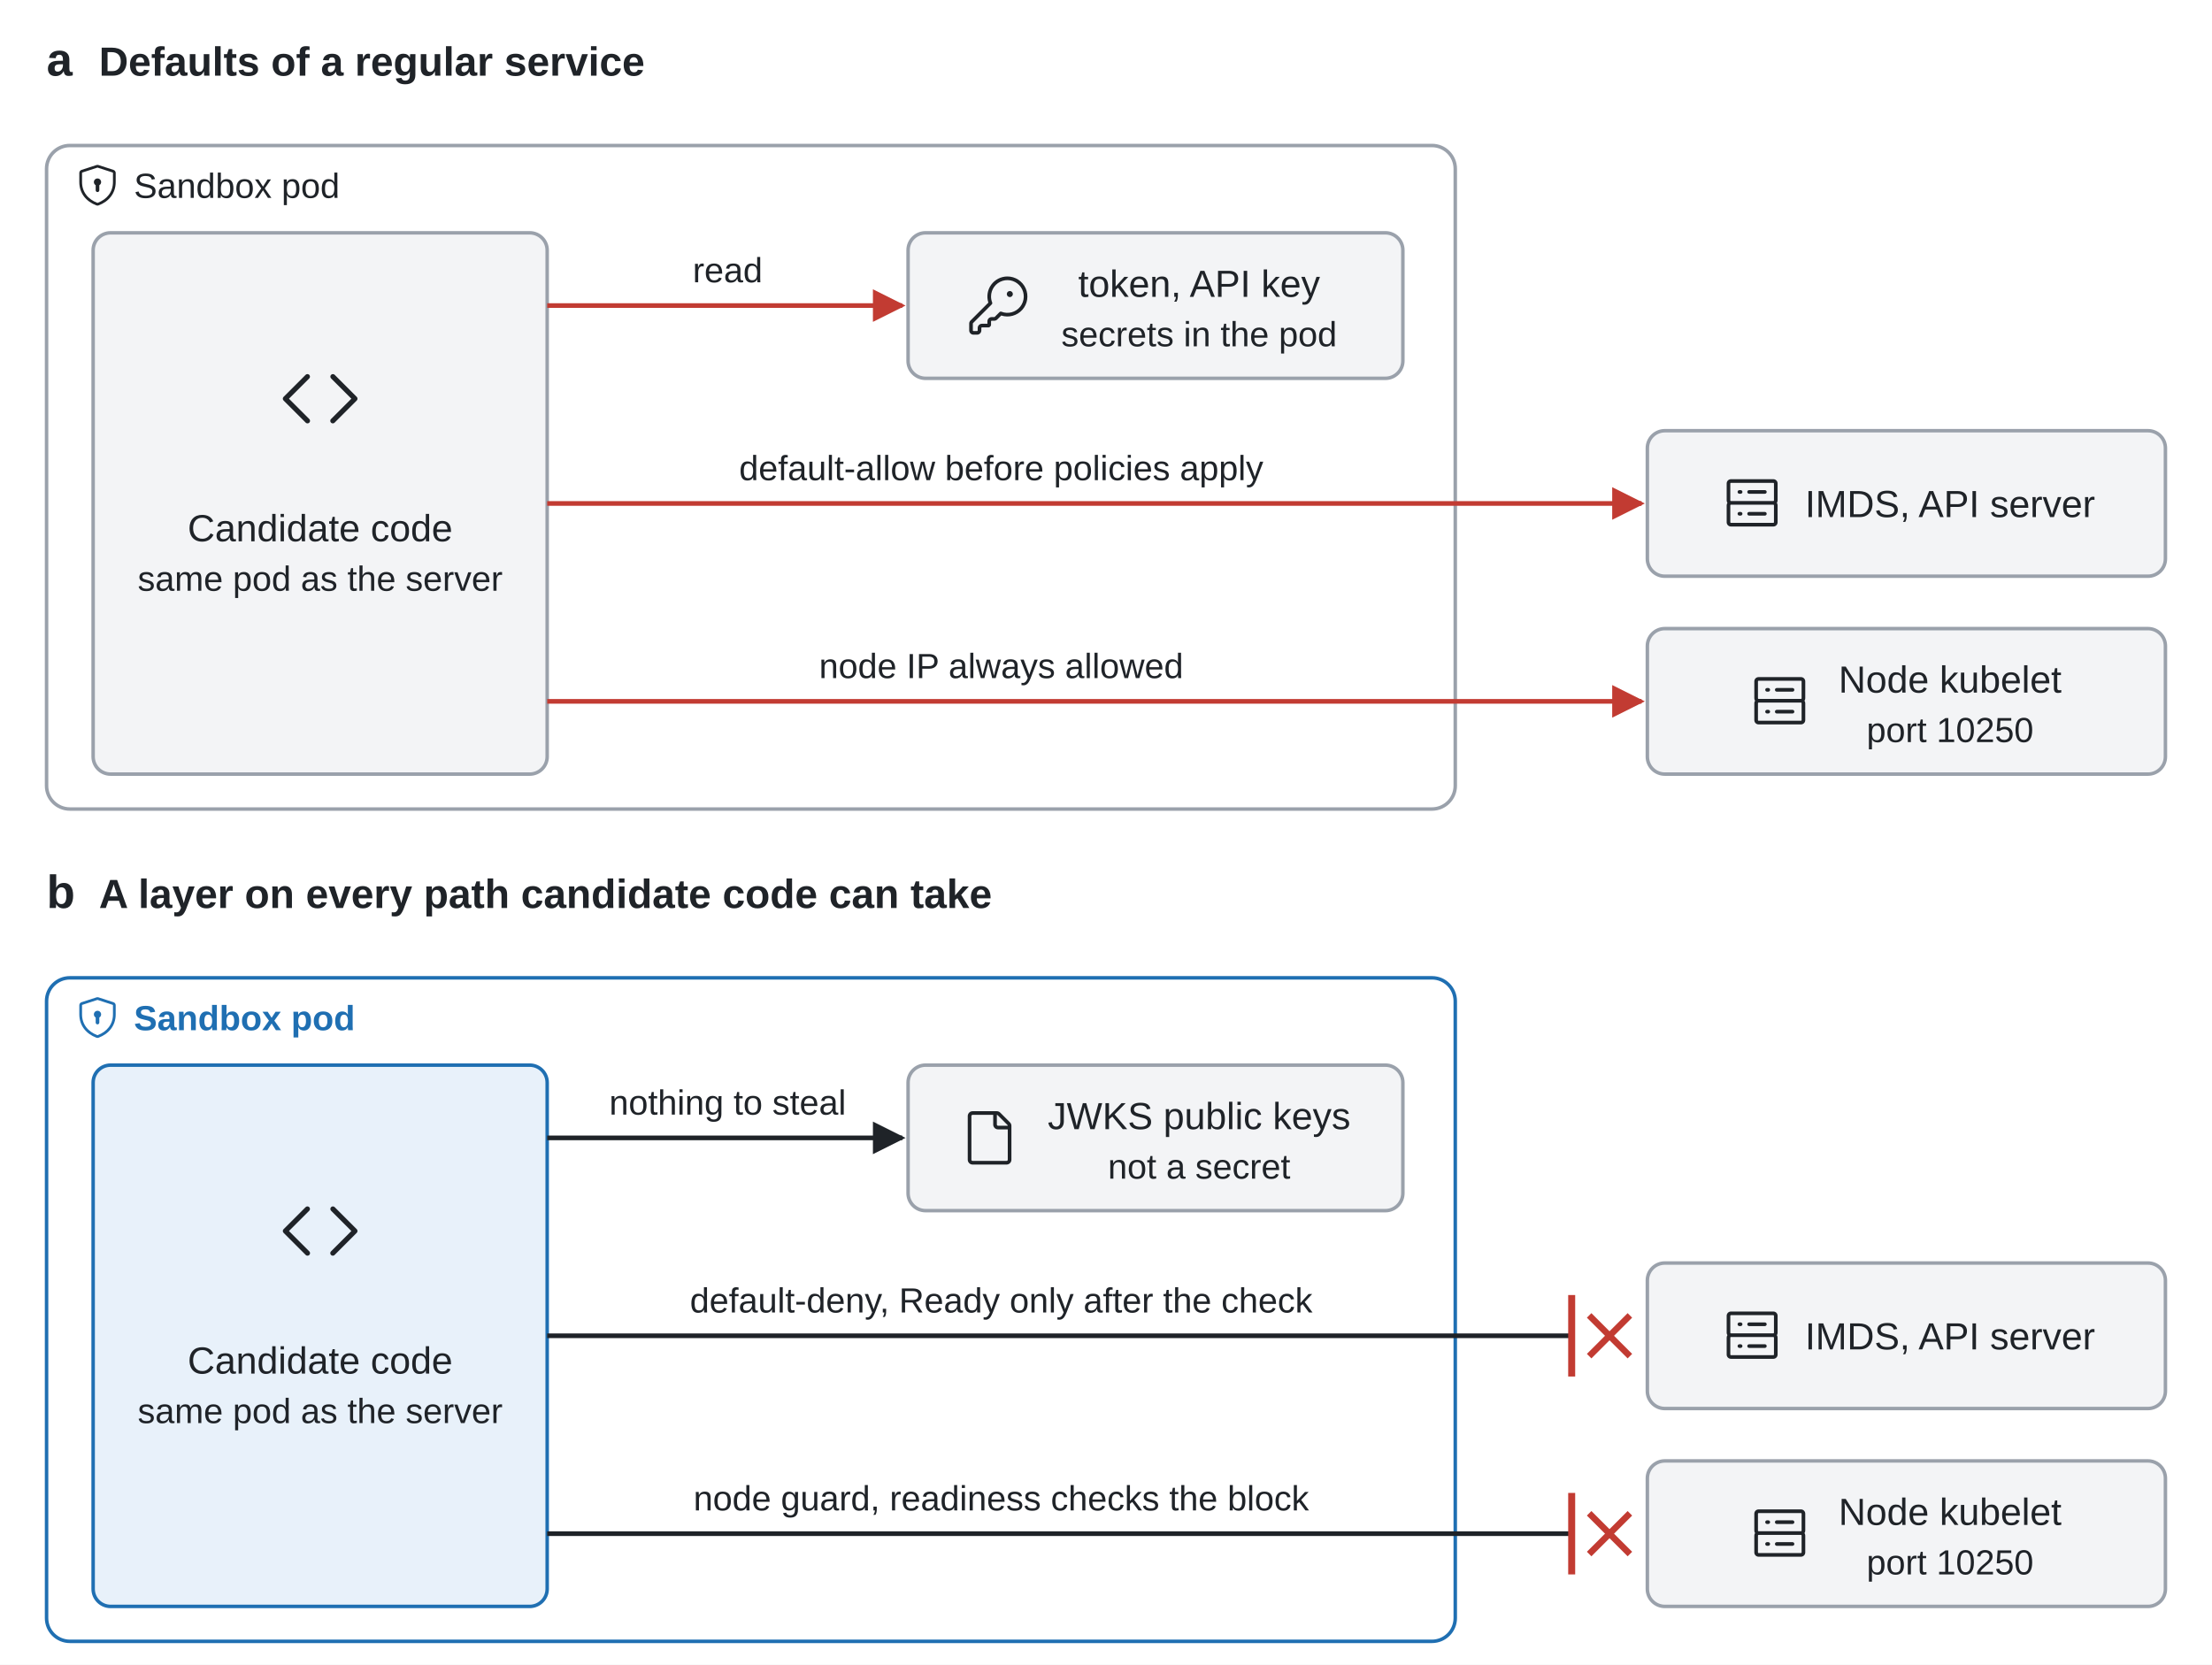
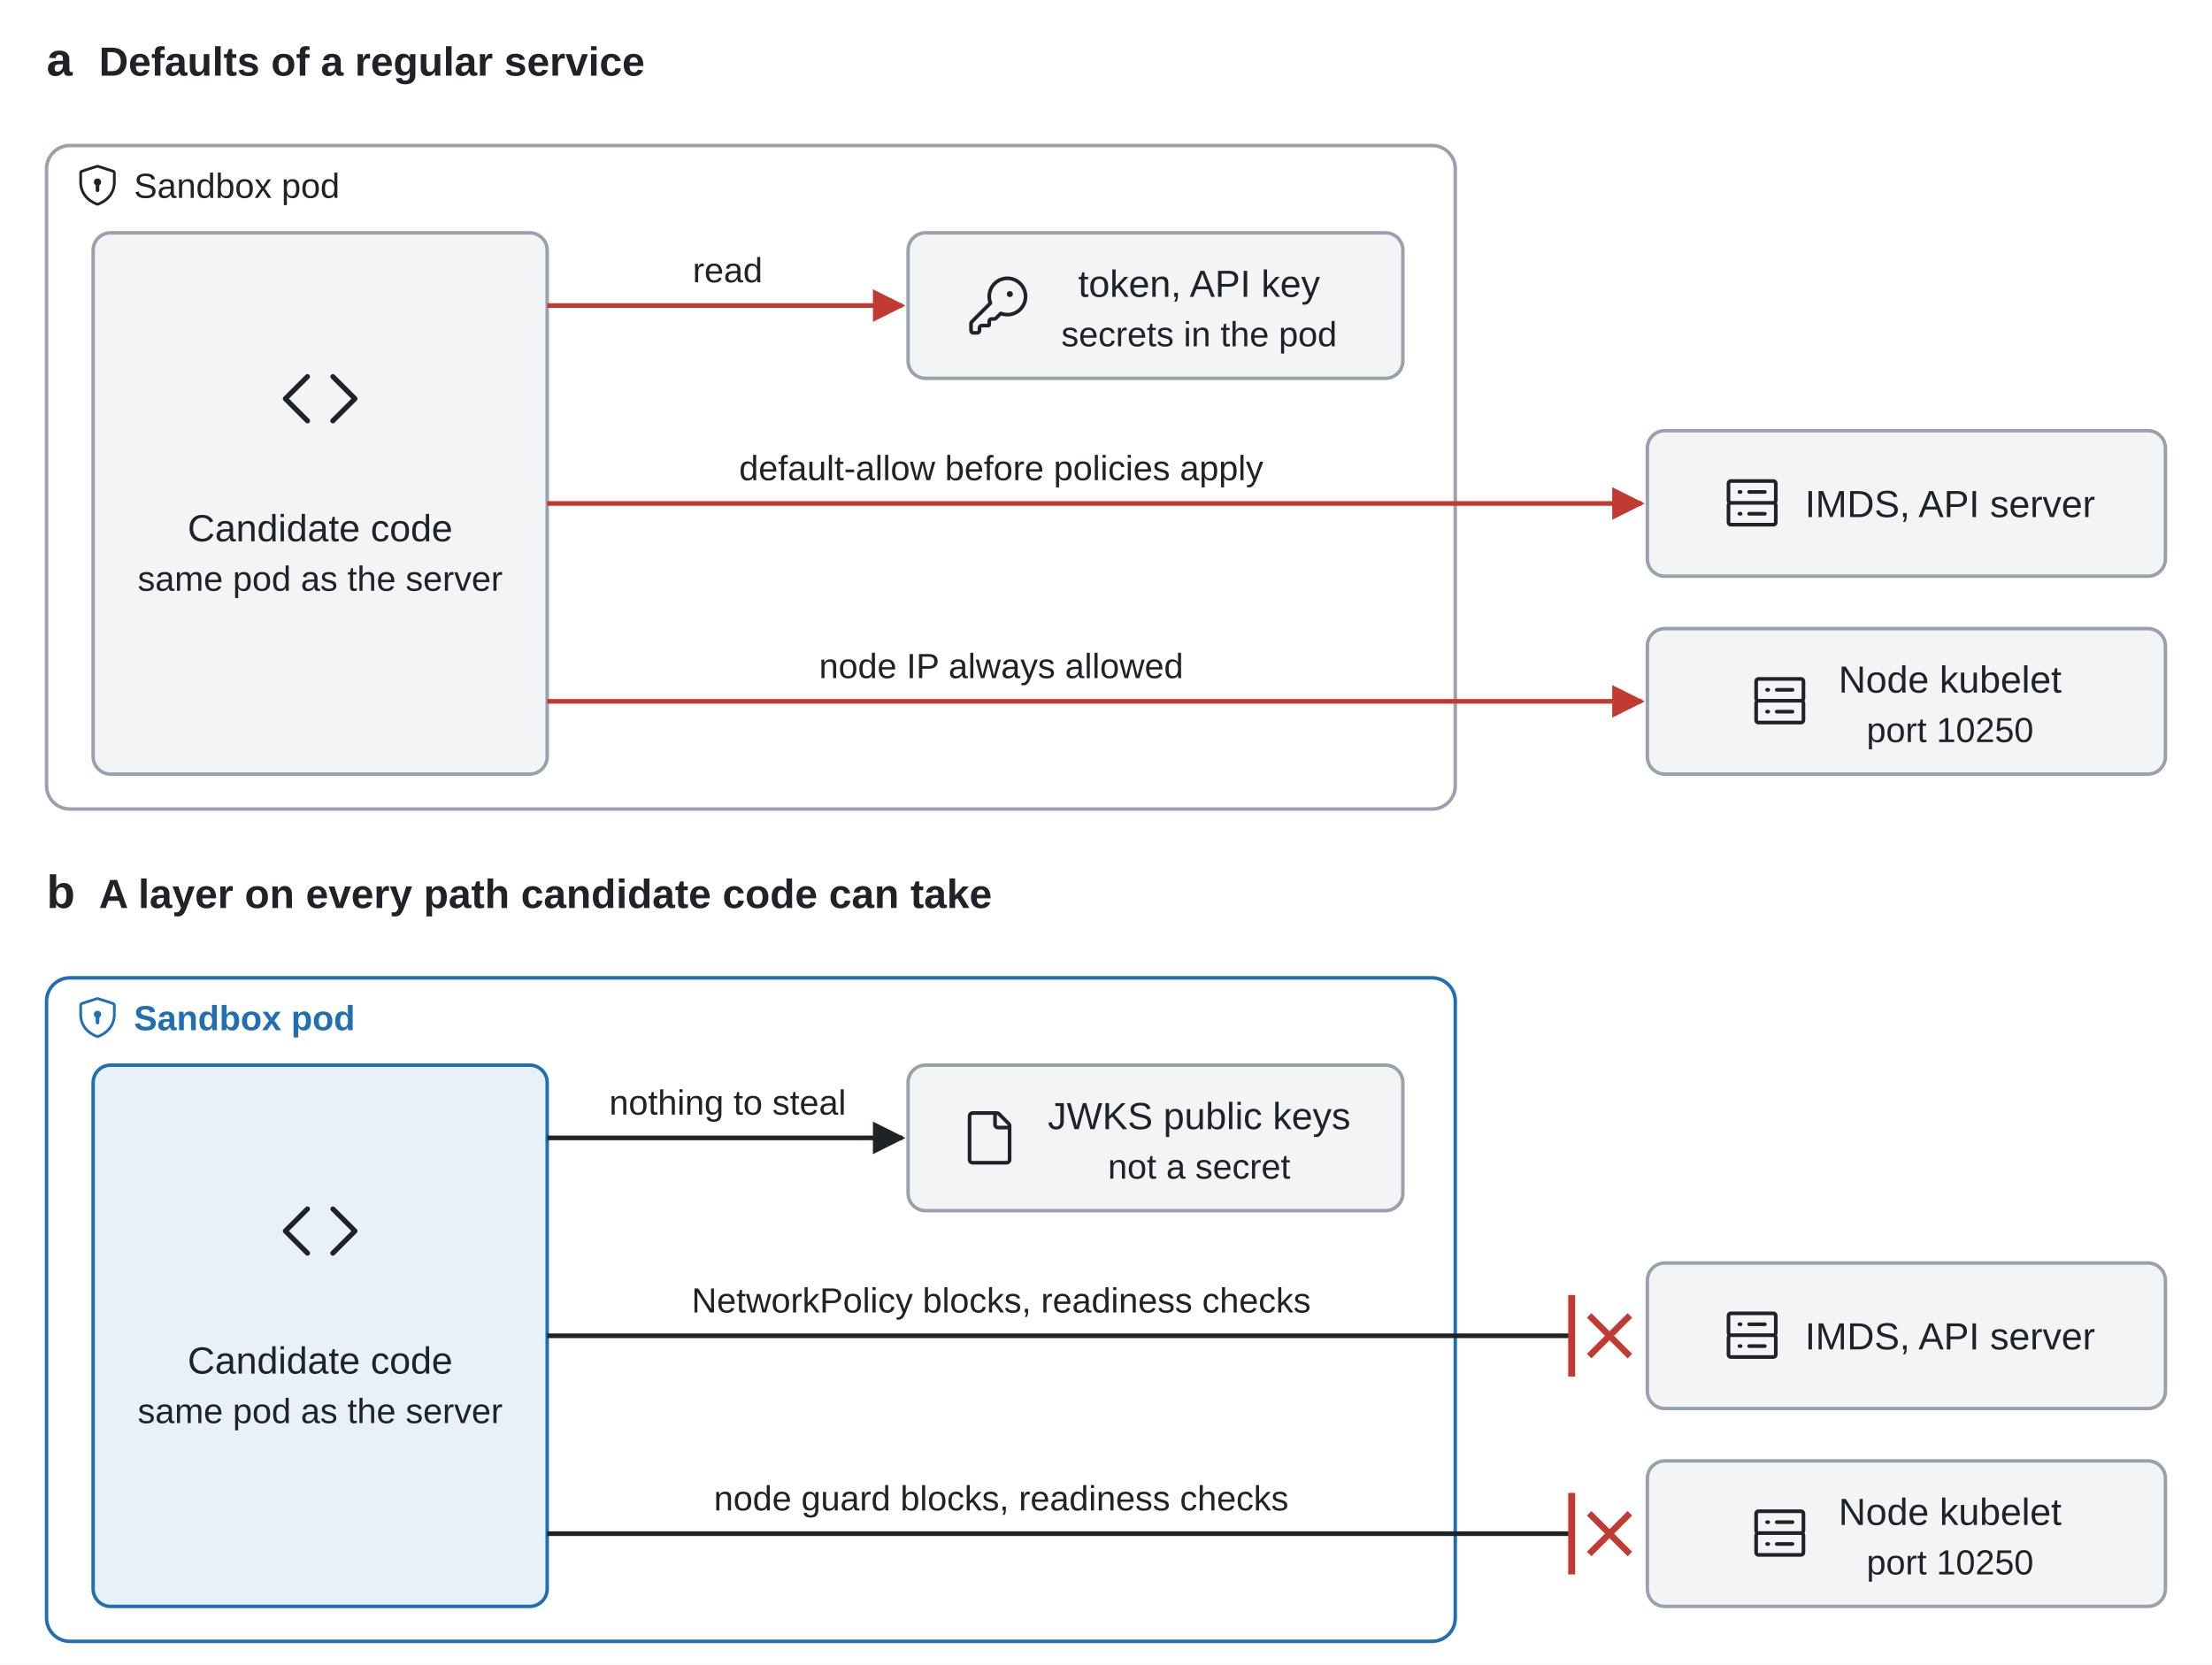
<svg xmlns="http://www.w3.org/2000/svg" width="760px" height="572px" viewBox="0 0 760 572" font-family="Pretendard, 'Apple SD Gothic Neo', 'Noto Sans KR', 'Malgun Gothic', Arial, sans-serif">
  <defs>
    <marker id="head-ink" viewBox="0 0 10 10" refX="9" refY="5" markerWidth="7" markerHeight="7" orient="auto-start-reverse">
      <path d="M0,0 L10,5 L0,10 z" fill="#1F2328" />
    </marker>
    <marker id="head-red" viewBox="0 0 10 10" refX="9" refY="5" markerWidth="7" markerHeight="7" orient="auto-start-reverse">
      <path d="M0,0 L10,5 L0,10 z" fill="#C23B32" />
    </marker>
    <marker id="head-accent" viewBox="0 0 10 10" refX="9" refY="5" markerWidth="7" markerHeight="7" orient="auto-start-reverse">
      <path d="M0,0 L10,5 L0,10 z" fill="#1F6FB2" />
    </marker>
    <marker id="head-muted" viewBox="0 0 10 10" refX="9" refY="5" markerWidth="7" markerHeight="7" orient="auto-start-reverse">
      <path d="M0,0 L10,5 L0,10 z" fill="#9AA1AB" />
    </marker>
  </defs>
  <rect width="100%" height="100%" fill="#FFFFFF" />
  <text x="16" y="26" font-size="16" font-weight="600" fill="#1F2328" text-anchor="start">a</text>
  <text x="34" y="26" font-size="14" font-weight="600" fill="#1F2328" text-anchor="start">Defaults of a regular service</text>
  <rect x="16" y="50" width="484" height="228" rx="8" fill="none" stroke="#9AA1AB" stroke-width="1.2" />
  <g transform="translate(26,56) scale(0.625)" fill="#1F2328">
    <path d="M11.46 1.137a1.75 1.75 0 0 1 1.08 0l8.25 2.675A1.75 1.75 0 0 1 22 5.476V10.5c0 6.19-3.77 10.705-9.401 12.83a1.7 1.7 0 0 1-1.198 0C5.771 21.204 2 16.69 2 10.5V5.476c0-.76.49-1.43 1.21-1.664Zm.617 1.426a.25.25 0 0 0-.154 0L3.673 5.24a.25.25 0 0 0-.173.237V10.5c0 5.461 3.28 9.483 8.43 11.426a.2.2 0 0 0 .14 0c5.15-1.943 8.43-5.965 8.43-11.426V5.476a.25.25 0 0 0-.173-.237ZM13 12.232V15a1 1 0 0 1-2 0v-2.768a2 2 0 1 1 2 0" />
  </g>
  <text x="46" y="68" font-size="12" fill="#1F2328" text-anchor="start">Sandbox pod</text>
  <g id="n:code-a">
    <rect x="32" y="80" width="156" height="186" rx="6" fill="#F3F4F6" stroke="#9AA1AB" stroke-width="1.2" />
  </g>
  <g transform="translate(96.0,123.0) scale(1.166667)" fill="#1F2328">
    <path d="M15.22 4.97a.75.75 0 0 1 1.06 0l6.5 6.5a.75.75 0 0 1 0 1.06l-6.5 6.5a.749.749 0 0 1-1.275-.326.75.75 0 0 1 .215-.734L21.19 12l-5.97-5.97a.75.75 0 0 1 0-1.06m-6.44 0a.75.75 0 0 1 0 1.06L2.81 12l5.97 5.97a.749.749 0 0 1-.326 1.275.75.75 0 0 1-.734-.215l-6.5-6.5a.75.75 0 0 1 0-1.06l6.5-6.5a.75.75 0 0 1 1.06 0" />
  </g>
  <text x="110.0" y="186.0" font-size="13" fill="#1F2328" text-anchor="middle">Candidate code</text>
  <text x="110.0" y="203.0" font-size="12" fill="#1F2328" text-anchor="middle">same pod as the server</text>
  <g id="n:secret-a">
    <rect x="312" y="80" width="170" height="50" rx="6" fill="#F3F4F6" stroke="#9AA1AB" stroke-width="1.2" />
  </g>
  <g transform="translate(333.0,95.0) scale(0.8333333)" fill="#1F2328">
    <path d="M16.75 8.5a1.25 1.25 0 1 0 0-2.5 1.25 1.25 0 0 0 0 2.5" />
    <path d="M15.75 0a8.25 8.25 0 1 1-2.541 16.101l-1.636 1.636a1.74 1.74 0 0 1-1.237.513H9.25a.25.25 0 0 0-.25.25v1.448a.88.88 0 0 1-.256.619l-.214.213a.75.75 0 0 1-.545.22H5.25a.25.25 0 0 0-.25.25v1A1.75 1.75 0 0 1 3.25 24h-1.5A1.75 1.75 0 0 1 0 22.25v-2.836c0-.464.185-.908.513-1.236l7.386-7.388A8.25 8.25 0 0 1 15.75 0M9 8.25a6.7 6.7 0 0 0 .463 2.462.75.75 0 0 1-.168.804l-7.722 7.721a.25.25 0 0 0-.073.177v2.836c0 .138.112.25.25.25h1.5a.25.25 0 0 0 .25-.25v-1c0-.966.784-1.75 1.75-1.75H7.5v-1c0-.966.784-1.75 1.75-1.75h1.086a.25.25 0 0 0 .177-.073l1.971-1.972a.75.75 0 0 1 .804-.168A6.75 6.75 0 1 0 9 8.25" />
  </g>
  <text x="412.0" y="102.0" font-size="13" fill="#1F2328" text-anchor="middle">token, API key</text>
  <text x="412.0" y="119.0" font-size="12" fill="#1F2328" text-anchor="middle">secrets in the pod</text>
  <g id="n:imds-a">
    <rect x="566" y="148" width="178" height="50" rx="6" fill="#F3F4F6" stroke="#9AA1AB" stroke-width="1.2" />
  </g>
  <g transform="translate(592.0,163.0) scale(0.8333333)" fill="#1F2328">
    <path d="M10.75 6.5a.75.75 0 0 0 0 1.5h6.5a.75.75 0 0 0 0-1.5zM6 7.25a.75.75 0 0 1 .75-.75h.5a.75.75 0 0 1 0 1.5h-.5A.75.75 0 0 1 6 7.25m4 9a.75.75 0 0 1 .75-.75h6.5a.75.75 0 0 1 0 1.5h-6.5a.75.75 0 0 1-.75-.75m-3.25-.75a.75.75 0 0 0 0 1.5h.5a.75.75 0 0 0 0-1.5z" />
    <path d="M3.25 2h17.5c.966 0 1.75.784 1.75 1.75v7c0 .372-.116.716-.314 1 .198.284.314.628.314 1v7a1.75 1.75 0 0 1-1.75 1.75H3.25a1.75 1.75 0 0 1-1.75-1.75v-7c0-.358.109-.707.314-1a1.74 1.74 0 0 1-.314-1v-7C1.5 2.784 2.284 2 3.25 2m0 10.5a.25.25 0 0 0-.25.25v7c0 .138.112.25.25.25h17.5a.25.25 0 0 0 .25-.25v-7a.25.25 0 0 0-.25-.25Zm0-1.5h17.5a.25.25 0 0 0 .25-.25v-7a.25.25 0 0 0-.25-.25H3.25a.25.25 0 0 0-.25.25v7c0 .138.112.25.25.25" />
  </g>
  <text x="670.0" y="177.68" font-size="13" fill="#1F2328" text-anchor="middle">IMDS, API server</text>
  <g id="n:kubelet-a">
    <rect x="566" y="216" width="178" height="50" rx="6" fill="#F3F4F6" stroke="#9AA1AB" stroke-width="1.2" />
  </g>
  <g transform="translate(601.5,231.0) scale(0.8333333)" fill="#1F2328">
    <path d="M10.75 6.5a.75.75 0 0 0 0 1.5h6.5a.75.75 0 0 0 0-1.5zM6 7.25a.75.75 0 0 1 .75-.75h.5a.75.75 0 0 1 0 1.5h-.5A.75.75 0 0 1 6 7.25m4 9a.75.75 0 0 1 .75-.75h6.5a.75.75 0 0 1 0 1.5h-6.5a.75.75 0 0 1-.75-.75m-3.25-.75a.75.75 0 0 0 0 1.5h.5a.75.75 0 0 0 0-1.5z" />
    <path d="M3.25 2h17.5c.966 0 1.75.784 1.75 1.75v7c0 .372-.116.716-.314 1 .198.284.314.628.314 1v7a1.75 1.75 0 0 1-1.75 1.75H3.25a1.75 1.75 0 0 1-1.75-1.75v-7c0-.358.109-.707.314-1a1.74 1.74 0 0 1-.314-1v-7C1.5 2.784 2.284 2 3.25 2m0 10.5a.25.25 0 0 0-.25.25v7c0 .138.112.25.25.25h17.5a.25.25 0 0 0 .25-.25v-7a.25.25 0 0 0-.25-.25Zm0-1.5h17.5a.25.25 0 0 0 .25-.25v-7a.25.25 0 0 0-.25-.25H3.25a.25.25 0 0 0-.25.25v7c0 .138.112.25.25.25" />
  </g>
  <text x="670.0" y="238.0" font-size="13" fill="#1F2328" text-anchor="middle">Node kubelet</text>
  <text x="670.0" y="255.0" font-size="12" fill="#1F2328" text-anchor="middle">port 10250</text>
  <path d="M188,105 L310,105" fill="none" stroke="#C23B32" stroke-width="1.6" marker-end="url(#head-red)" />
  <text x="250.0" y="97" font-size="12" fill="#1F2328" text-anchor="middle">read</text>
  <path d="M188,173 L564,173" fill="none" stroke="#C23B32" stroke-width="1.6" marker-end="url(#head-red)" />
  <text x="344.0" y="165" font-size="12" fill="#1F2328" text-anchor="middle">default-allow before policies apply</text>
  <path d="M188,241 L564,241" fill="none" stroke="#C23B32" stroke-width="1.6" marker-end="url(#head-red)" />
  <text x="344.0" y="233" font-size="12" fill="#1F2328" text-anchor="middle">node IP always allowed</text>
  <text x="16" y="312" font-size="16" font-weight="600" fill="#1F2328" text-anchor="start">b</text>
  <text x="34" y="312" font-size="14" font-weight="600" fill="#1F2328" text-anchor="start">A layer on every path candidate code can take</text>
  <rect x="16" y="336" width="484" height="228" rx="8" fill="none" stroke="#1F6FB2" stroke-width="1.2" />
  <g transform="translate(26,342) scale(0.625)" fill="#1F6FB2">
    <path d="M11.46 1.137a1.75 1.75 0 0 1 1.08 0l8.25 2.675A1.75 1.75 0 0 1 22 5.476V10.5c0 6.19-3.77 10.705-9.401 12.83a1.7 1.7 0 0 1-1.198 0C5.771 21.204 2 16.69 2 10.5V5.476c0-.76.49-1.43 1.21-1.664Zm.617 1.426a.25.25 0 0 0-.154 0L3.673 5.24a.25.25 0 0 0-.173.237V10.5c0 5.461 3.28 9.483 8.43 11.426a.2.2 0 0 0 .14 0c5.15-1.943 8.43-5.965 8.43-11.426V5.476a.25.25 0 0 0-.173-.237ZM13 12.232V15a1 1 0 0 1-2 0v-2.768a2 2 0 1 1 2 0" />
  </g>
  <text x="46" y="354" font-size="12" font-weight="600" fill="#1F6FB2" text-anchor="start">Sandbox pod</text>
  <g id="n:code-b">
    <rect x="32" y="366" width="156" height="186" rx="6" fill="#E8F1FA" stroke="#1F6FB2" stroke-width="1.2" />
  </g>
  <g transform="translate(96.0,409.0) scale(1.166667)" fill="#1F2328">
    <path d="M15.22 4.97a.75.75 0 0 1 1.06 0l6.5 6.5a.75.75 0 0 1 0 1.06l-6.5 6.5a.749.749 0 0 1-1.275-.326.75.75 0 0 1 .215-.734L21.19 12l-5.97-5.97a.75.75 0 0 1 0-1.06m-6.44 0a.75.75 0 0 1 0 1.06L2.81 12l5.97 5.97a.749.749 0 0 1-.326 1.275.75.75 0 0 1-.734-.215l-6.5-6.5a.75.75 0 0 1 0-1.06l6.5-6.5a.75.75 0 0 1 1.06 0" />
  </g>
  <text x="110.0" y="472.0" font-size="13" fill="#1F2328" text-anchor="middle">Candidate code</text>
  <text x="110.0" y="489.0" font-size="12" fill="#1F2328" text-anchor="middle">same pod as the server</text>
  <g id="n:secret-b">
    <rect x="312" y="366" width="170" height="50" rx="6" fill="#F3F4F6" stroke="#9AA1AB" stroke-width="1.2" />
  </g>
  <g transform="translate(330.0,381.0) scale(0.8333333)" fill="#1F2328">
    <path d="M3 3a2 2 0 0 1 2-2h9.982a2 2 0 0 1 1.414.586l4.018 4.018A2 2 0 0 1 21 7.018V21a2 2 0 0 1-2 2H5a2 2 0 0 1-2-2Zm2-.5a.5.5 0 0 0-.5.5v18a.5.5 0 0 0 .5.5h14a.5.5 0 0 0 .5-.5V8.5h-4a2 2 0 0 1-2-2v-4Zm10 0v4a.5.5 0 0 0 .5.5h4a.5.5 0 0 0-.146-.336l-4.018-4.018A.5.5 0 0 0 15 2.5" />
  </g>
  <text x="412.0" y="388.0" font-size="13" fill="#1F2328" text-anchor="middle">JWKS public keys</text>
  <text x="412.0" y="405.0" font-size="12" fill="#1F2328" text-anchor="middle">not a secret</text>
  <g id="n:imds-b">
    <rect x="566" y="434" width="178" height="50" rx="6" fill="#F3F4F6" stroke="#9AA1AB" stroke-width="1.2" />
  </g>
  <g transform="translate(592.0,449.0) scale(0.8333333)" fill="#1F2328">
    <path d="M10.75 6.5a.75.75 0 0 0 0 1.5h6.5a.75.75 0 0 0 0-1.5zM6 7.25a.75.75 0 0 1 .75-.75h.5a.75.75 0 0 1 0 1.5h-.5A.75.75 0 0 1 6 7.25m4 9a.75.75 0 0 1 .75-.75h6.5a.75.75 0 0 1 0 1.5h-6.5a.75.75 0 0 1-.75-.75m-3.25-.75a.75.75 0 0 0 0 1.5h.5a.75.75 0 0 0 0-1.5z" />
    <path d="M3.25 2h17.5c.966 0 1.75.784 1.75 1.75v7c0 .372-.116.716-.314 1 .198.284.314.628.314 1v7a1.75 1.75 0 0 1-1.75 1.75H3.25a1.75 1.75 0 0 1-1.75-1.75v-7c0-.358.109-.707.314-1a1.74 1.74 0 0 1-.314-1v-7C1.5 2.784 2.284 2 3.25 2m0 10.5a.25.25 0 0 0-.25.25v7c0 .138.112.25.25.25h17.5a.25.25 0 0 0 .25-.25v-7a.25.25 0 0 0-.25-.25Zm0-1.5h17.5a.25.25 0 0 0 .25-.25v-7a.25.25 0 0 0-.25-.25H3.25a.25.25 0 0 0-.25.25v7c0 .138.112.25.25.25" />
  </g>
  <text x="670.0" y="463.68" font-size="13" fill="#1F2328" text-anchor="middle">IMDS, API server</text>
  <g id="n:kubelet-b">
    <rect x="566" y="502" width="178" height="50" rx="6" fill="#F3F4F6" stroke="#9AA1AB" stroke-width="1.2" />
  </g>
  <g transform="translate(601.5,517.0) scale(0.8333333)" fill="#1F2328">
    <path d="M10.75 6.5a.75.75 0 0 0 0 1.5h6.5a.75.75 0 0 0 0-1.5zM6 7.25a.75.75 0 0 1 .75-.75h.5a.75.75 0 0 1 0 1.5h-.5A.75.75 0 0 1 6 7.25m4 9a.75.75 0 0 1 .75-.75h6.5a.75.75 0 0 1 0 1.5h-6.5a.75.75 0 0 1-.75-.75m-3.25-.75a.75.75 0 0 0 0 1.5h.5a.75.75 0 0 0 0-1.5z" />
    <path d="M3.25 2h17.5c.966 0 1.75.784 1.75 1.75v7c0 .372-.116.716-.314 1 .198.284.314.628.314 1v7a1.75 1.75 0 0 1-1.75 1.75H3.25a1.75 1.75 0 0 1-1.75-1.75v-7c0-.358.109-.707.314-1a1.74 1.74 0 0 1-.314-1v-7C1.5 2.784 2.284 2 3.25 2m0 10.5a.25.25 0 0 0-.25.25v7c0 .138.112.25.25.25h17.5a.25.25 0 0 0 .25-.25v-7a.25.25 0 0 0-.25-.25Zm0-1.5h17.5a.25.25 0 0 0 .25-.25v-7a.25.25 0 0 0-.25-.25H3.25a.25.25 0 0 0-.25.25v7c0 .138.112.25.25.25" />
  </g>
  <text x="670.0" y="524.0" font-size="13" fill="#1F2328" text-anchor="middle">Node kubelet</text>
  <text x="670.0" y="541.0" font-size="12" fill="#1F2328" text-anchor="middle">port 10250</text>
  <path d="M188,391 L310,391" fill="none" stroke="#1F2328" stroke-width="1.6" marker-end="url(#head-ink)" />
  <text x="250.0" y="383" font-size="12" fill="#1F2328" text-anchor="middle">nothing to steal</text>
  <path d="M188,459 L540,459" fill="none" stroke="#1F2328" stroke-width="1.6" />
  <path d="M540,445 L540,473" fill="none" stroke="#C23B32" stroke-width="2.4" />
  <path d="M546,452 L560,466" fill="none" stroke="#C23B32" stroke-width="2.2" />
  <path d="M546,466 L560,452" fill="none" stroke="#C23B32" stroke-width="2.2" />
-   <text x="344.0" y="451" font-size="12" fill="#1F2328" text-anchor="middle">default-deny, Ready only after the check</text>
+   <text x="344.0" y="451" font-size="12" fill="#1F2328" text-anchor="middle">NetworkPolicy blocks, readiness checks</text>
  <path d="M188,527 L540,527" fill="none" stroke="#1F2328" stroke-width="1.6" />
  <path d="M540,513 L540,541" fill="none" stroke="#C23B32" stroke-width="2.4" />
  <path d="M546,520 L560,534" fill="none" stroke="#C23B32" stroke-width="2.2" />
  <path d="M546,534 L560,520" fill="none" stroke="#C23B32" stroke-width="2.2" />
-   <text x="344.0" y="519" font-size="12" fill="#1F2328" text-anchor="middle">node guard, readiness checks the block</text>
+   <text x="344.0" y="519" font-size="12" fill="#1F2328" text-anchor="middle">node guard blocks, readiness checks</text>
</svg>
